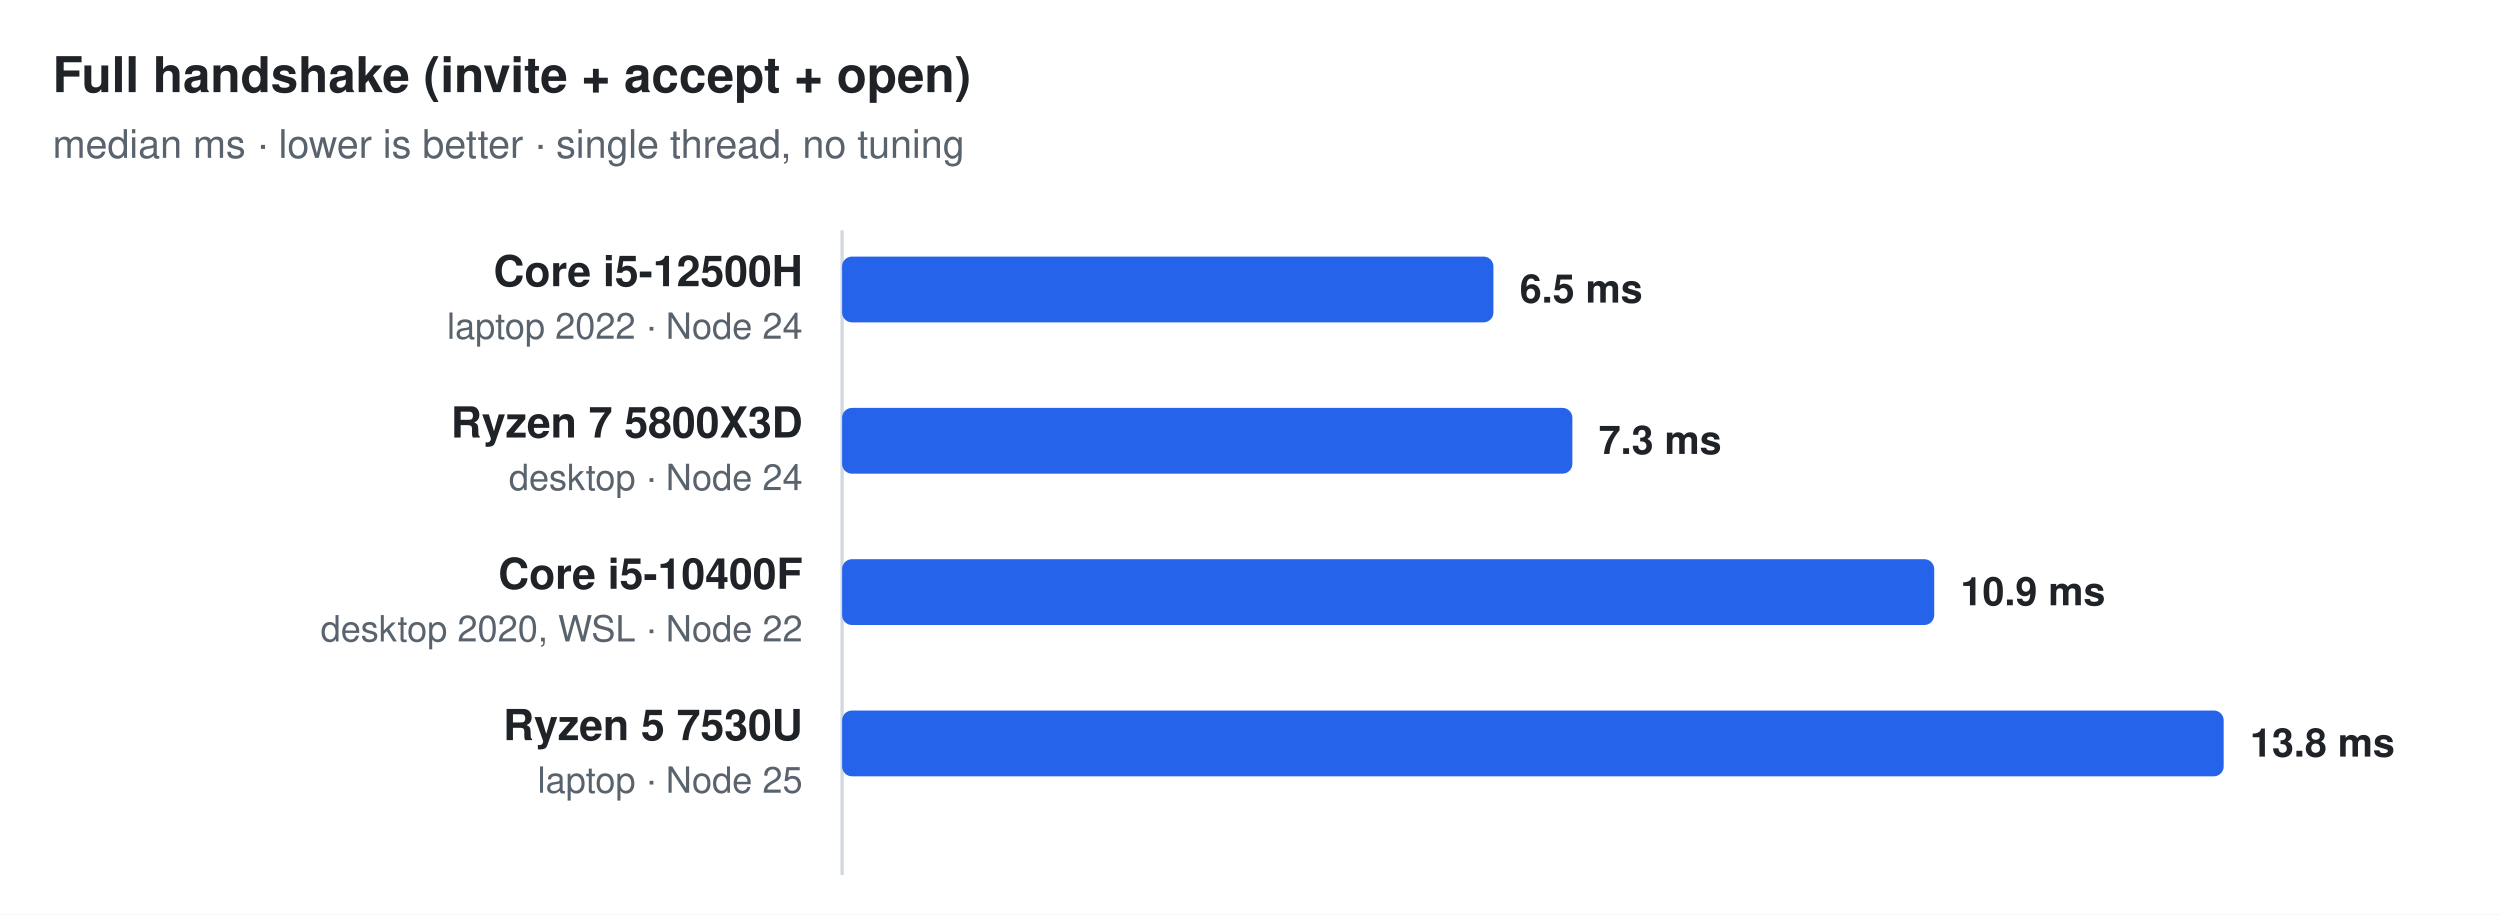
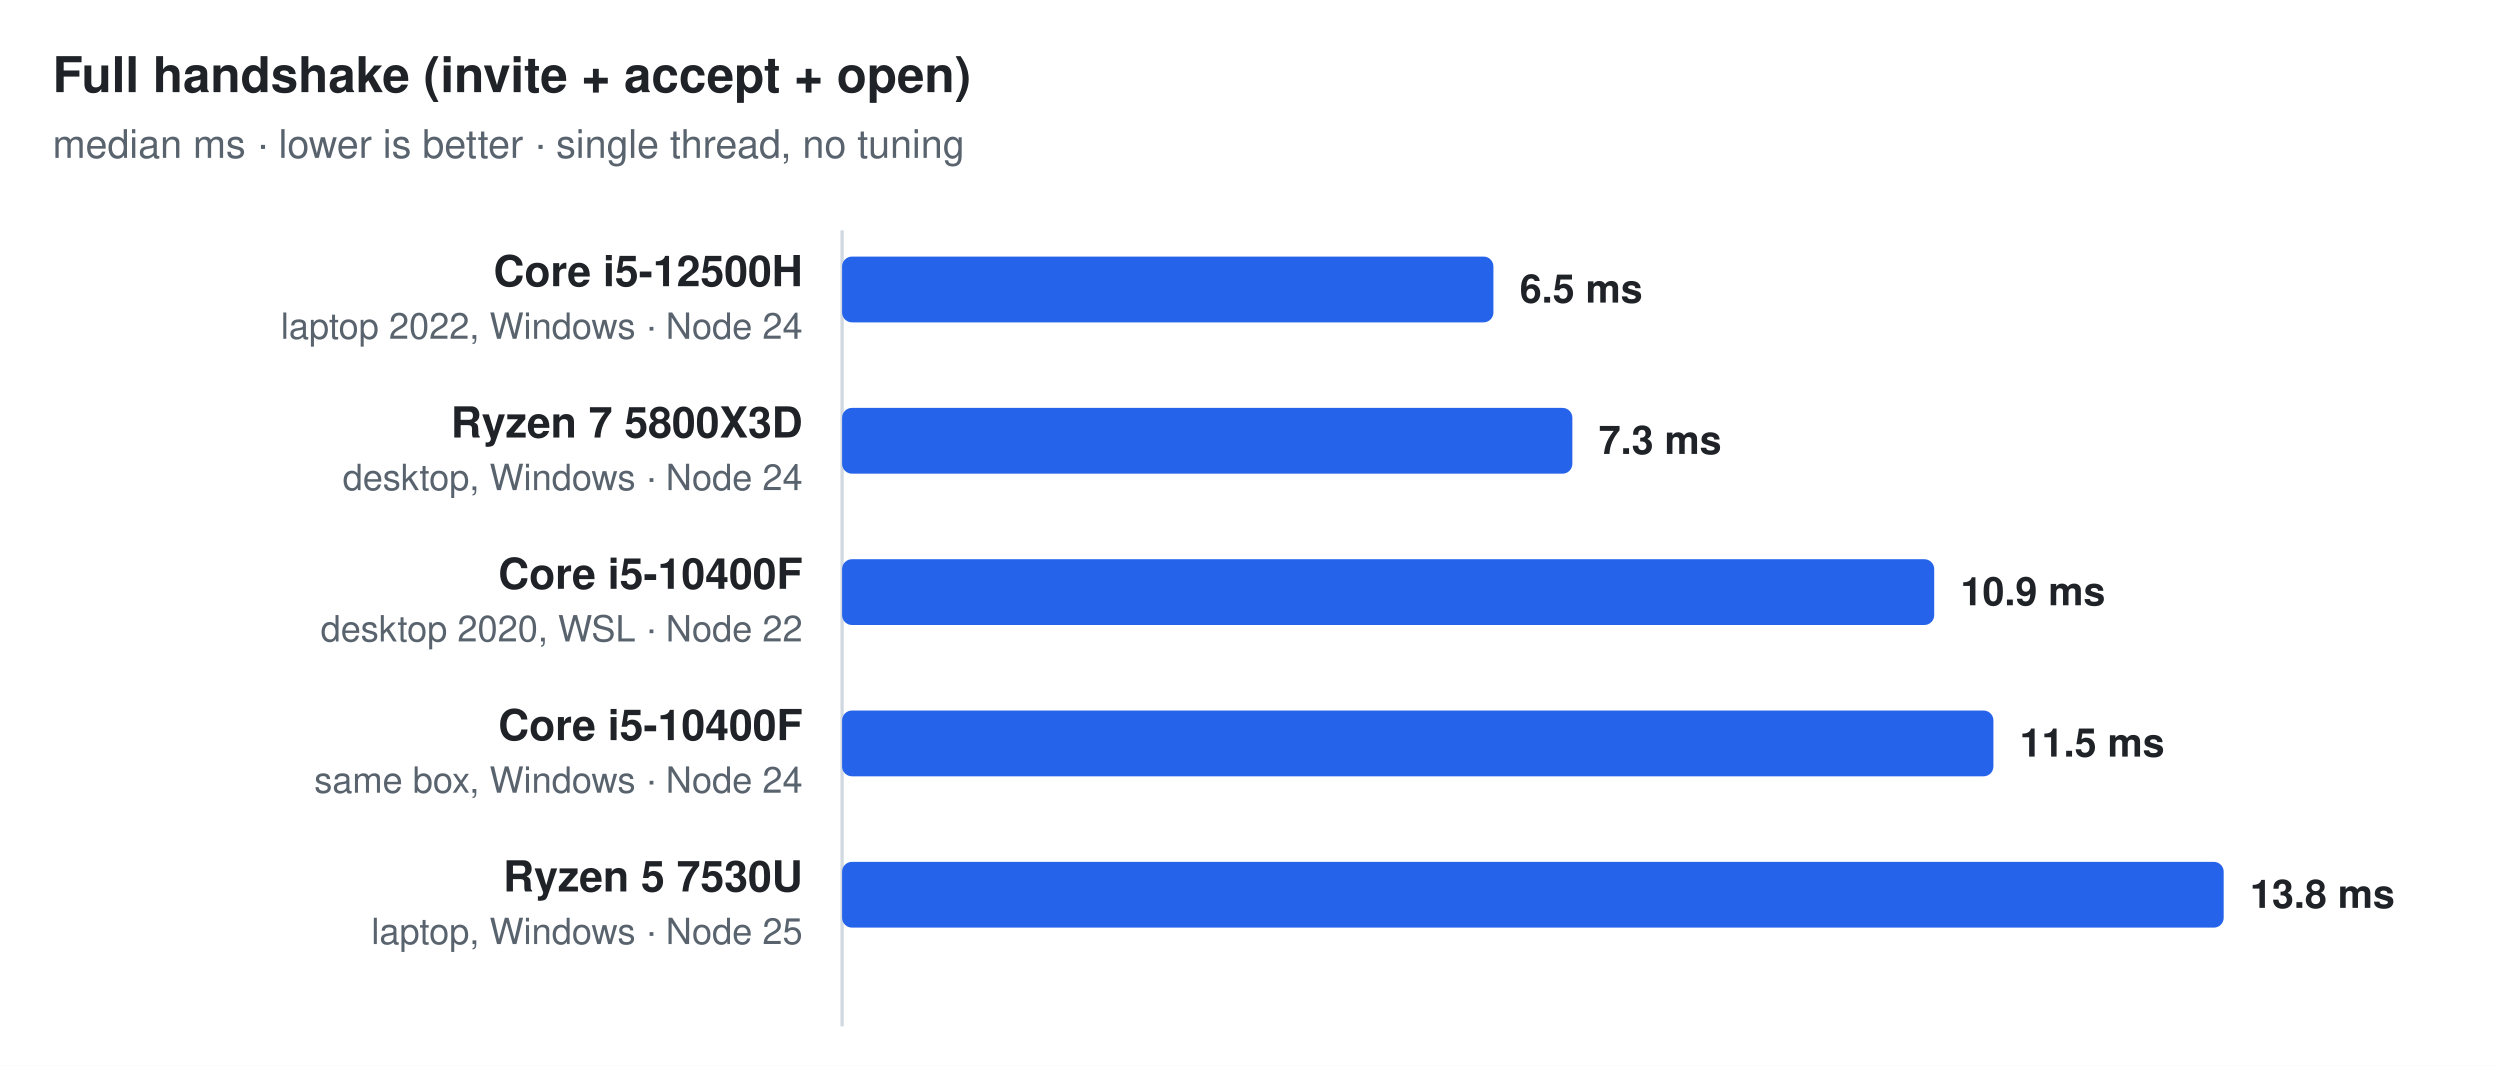
- <svg xmlns="http://www.w3.org/2000/svg" width="760" height="278" viewBox="0 0 760 278" role="img" aria-label="Full handshake (invite + accept + open), median milliseconds per machine, lower is better">
-   <rect width="760" height="278" fill="#ffffff" />
+ <svg xmlns="http://www.w3.org/2000/svg" width="760" height="324" viewBox="0 0 760 324" role="img" aria-label="Full handshake (invite + accept + open), median milliseconds per machine, lower is better">
+   <rect width="760" height="324" fill="#ffffff" />
  <text x="16" y="28" font-family="-apple-system,BlinkMacSystemFont,'Segoe UI',Helvetica,Arial,sans-serif" font-size="15" font-weight="700" fill="#1f2328">Full handshake (invite + accept + open)</text>
  <text x="16" y="48" font-family="-apple-system,BlinkMacSystemFont,'Segoe UI',Helvetica,Arial,sans-serif" font-size="12" fill="#59636e">median ms · lower is better · single thread, no tuning</text>
-   <line x1="256" y1="70" x2="256" y2="266" stroke="#d1d9e0" stroke-width="1" />
+   <line x1="256" y1="70" x2="256" y2="312" stroke="#d1d9e0" stroke-width="1" />
  <text x="244" y="87" text-anchor="end" font-family="-apple-system,BlinkMacSystemFont,'Segoe UI',Helvetica,Arial,sans-serif" font-size="13" font-weight="600" fill="#1f2328">Core i5-12500H</text>
-   <text x="244" y="103" text-anchor="end" font-family="-apple-system,BlinkMacSystemFont,'Segoe UI',Helvetica,Arial,sans-serif" font-size="11" fill="#59636e">laptop 2022 · Node 24</text>
+   <text x="244" y="103" text-anchor="end" font-family="-apple-system,BlinkMacSystemFont,'Segoe UI',Helvetica,Arial,sans-serif" font-size="11" fill="#59636e">laptop 2022, Windows · Node 24</text>
  <rect x="256" y="78" width="198" height="20" rx="3" fill="#2563eb" />
  <text x="462" y="92" font-family="-apple-system,BlinkMacSystemFont,'Segoe UI',Helvetica,Arial,sans-serif" font-size="12" font-weight="600" fill="#1f2328">6.5 ms</text>
  <text x="244" y="133" text-anchor="end" font-family="-apple-system,BlinkMacSystemFont,'Segoe UI',Helvetica,Arial,sans-serif" font-size="13" font-weight="600" fill="#1f2328">Ryzen 7 5800X3D</text>
-   <text x="244" y="149" text-anchor="end" font-family="-apple-system,BlinkMacSystemFont,'Segoe UI',Helvetica,Arial,sans-serif" font-size="11" fill="#59636e">desktop · Node 24</text>
+   <text x="244" y="149" text-anchor="end" font-family="-apple-system,BlinkMacSystemFont,'Segoe UI',Helvetica,Arial,sans-serif" font-size="11" fill="#59636e">desktop, Windows · Node 24</text>
  <rect x="256" y="124" width="222" height="20" rx="3" fill="#2563eb" />
  <text x="486" y="138" font-family="-apple-system,BlinkMacSystemFont,'Segoe UI',Helvetica,Arial,sans-serif" font-size="12" font-weight="600" fill="#1f2328">7.3 ms</text>
  <text x="244" y="179" text-anchor="end" font-family="-apple-system,BlinkMacSystemFont,'Segoe UI',Helvetica,Arial,sans-serif" font-size="13" font-weight="600" fill="#1f2328">Core i5-10400F</text>
  <text x="244" y="195" text-anchor="end" font-family="-apple-system,BlinkMacSystemFont,'Segoe UI',Helvetica,Arial,sans-serif" font-size="11" fill="#59636e">desktop 2020, WSL · Node 22</text>
  <rect x="256" y="170" width="332" height="20" rx="3" fill="#2563eb" />
  <text x="596" y="184" font-family="-apple-system,BlinkMacSystemFont,'Segoe UI',Helvetica,Arial,sans-serif" font-size="12" font-weight="600" fill="#1f2328">10.9 ms</text>
-   <text x="244" y="225" text-anchor="end" font-family="-apple-system,BlinkMacSystemFont,'Segoe UI',Helvetica,Arial,sans-serif" font-size="13" font-weight="600" fill="#1f2328">Ryzen 5 7530U</text>
-   <text x="244" y="241" text-anchor="end" font-family="-apple-system,BlinkMacSystemFont,'Segoe UI',Helvetica,Arial,sans-serif" font-size="11" fill="#59636e">laptop · Node 25</text>
-   <rect x="256" y="216" width="420" height="20" rx="3" fill="#2563eb" />
-   <text x="684" y="230" font-family="-apple-system,BlinkMacSystemFont,'Segoe UI',Helvetica,Arial,sans-serif" font-size="12" font-weight="600" fill="#1f2328">13.8 ms</text>
+   <text x="244" y="225" text-anchor="end" font-family="-apple-system,BlinkMacSystemFont,'Segoe UI',Helvetica,Arial,sans-serif" font-size="13" font-weight="600" fill="#1f2328">Core i5-10400F</text>
+   <text x="244" y="241" text-anchor="end" font-family="-apple-system,BlinkMacSystemFont,'Segoe UI',Helvetica,Arial,sans-serif" font-size="11" fill="#59636e">same box, Windows · Node 24</text>
+   <rect x="256" y="216" width="350" height="20" rx="3" fill="#2563eb" />
+   <text x="614" y="230" font-family="-apple-system,BlinkMacSystemFont,'Segoe UI',Helvetica,Arial,sans-serif" font-size="12" font-weight="600" fill="#1f2328">11.5 ms</text>
+   <text x="244" y="271" text-anchor="end" font-family="-apple-system,BlinkMacSystemFont,'Segoe UI',Helvetica,Arial,sans-serif" font-size="13" font-weight="600" fill="#1f2328">Ryzen 5 7530U</text>
+   <text x="244" y="287" text-anchor="end" font-family="-apple-system,BlinkMacSystemFont,'Segoe UI',Helvetica,Arial,sans-serif" font-size="11" fill="#59636e">laptop, Windows · Node 25</text>
+   <rect x="256" y="262" width="420" height="20" rx="3" fill="#2563eb" />
+   <text x="684" y="276" font-family="-apple-system,BlinkMacSystemFont,'Segoe UI',Helvetica,Arial,sans-serif" font-size="12" font-weight="600" fill="#1f2328">13.8 ms</text>
</svg>
